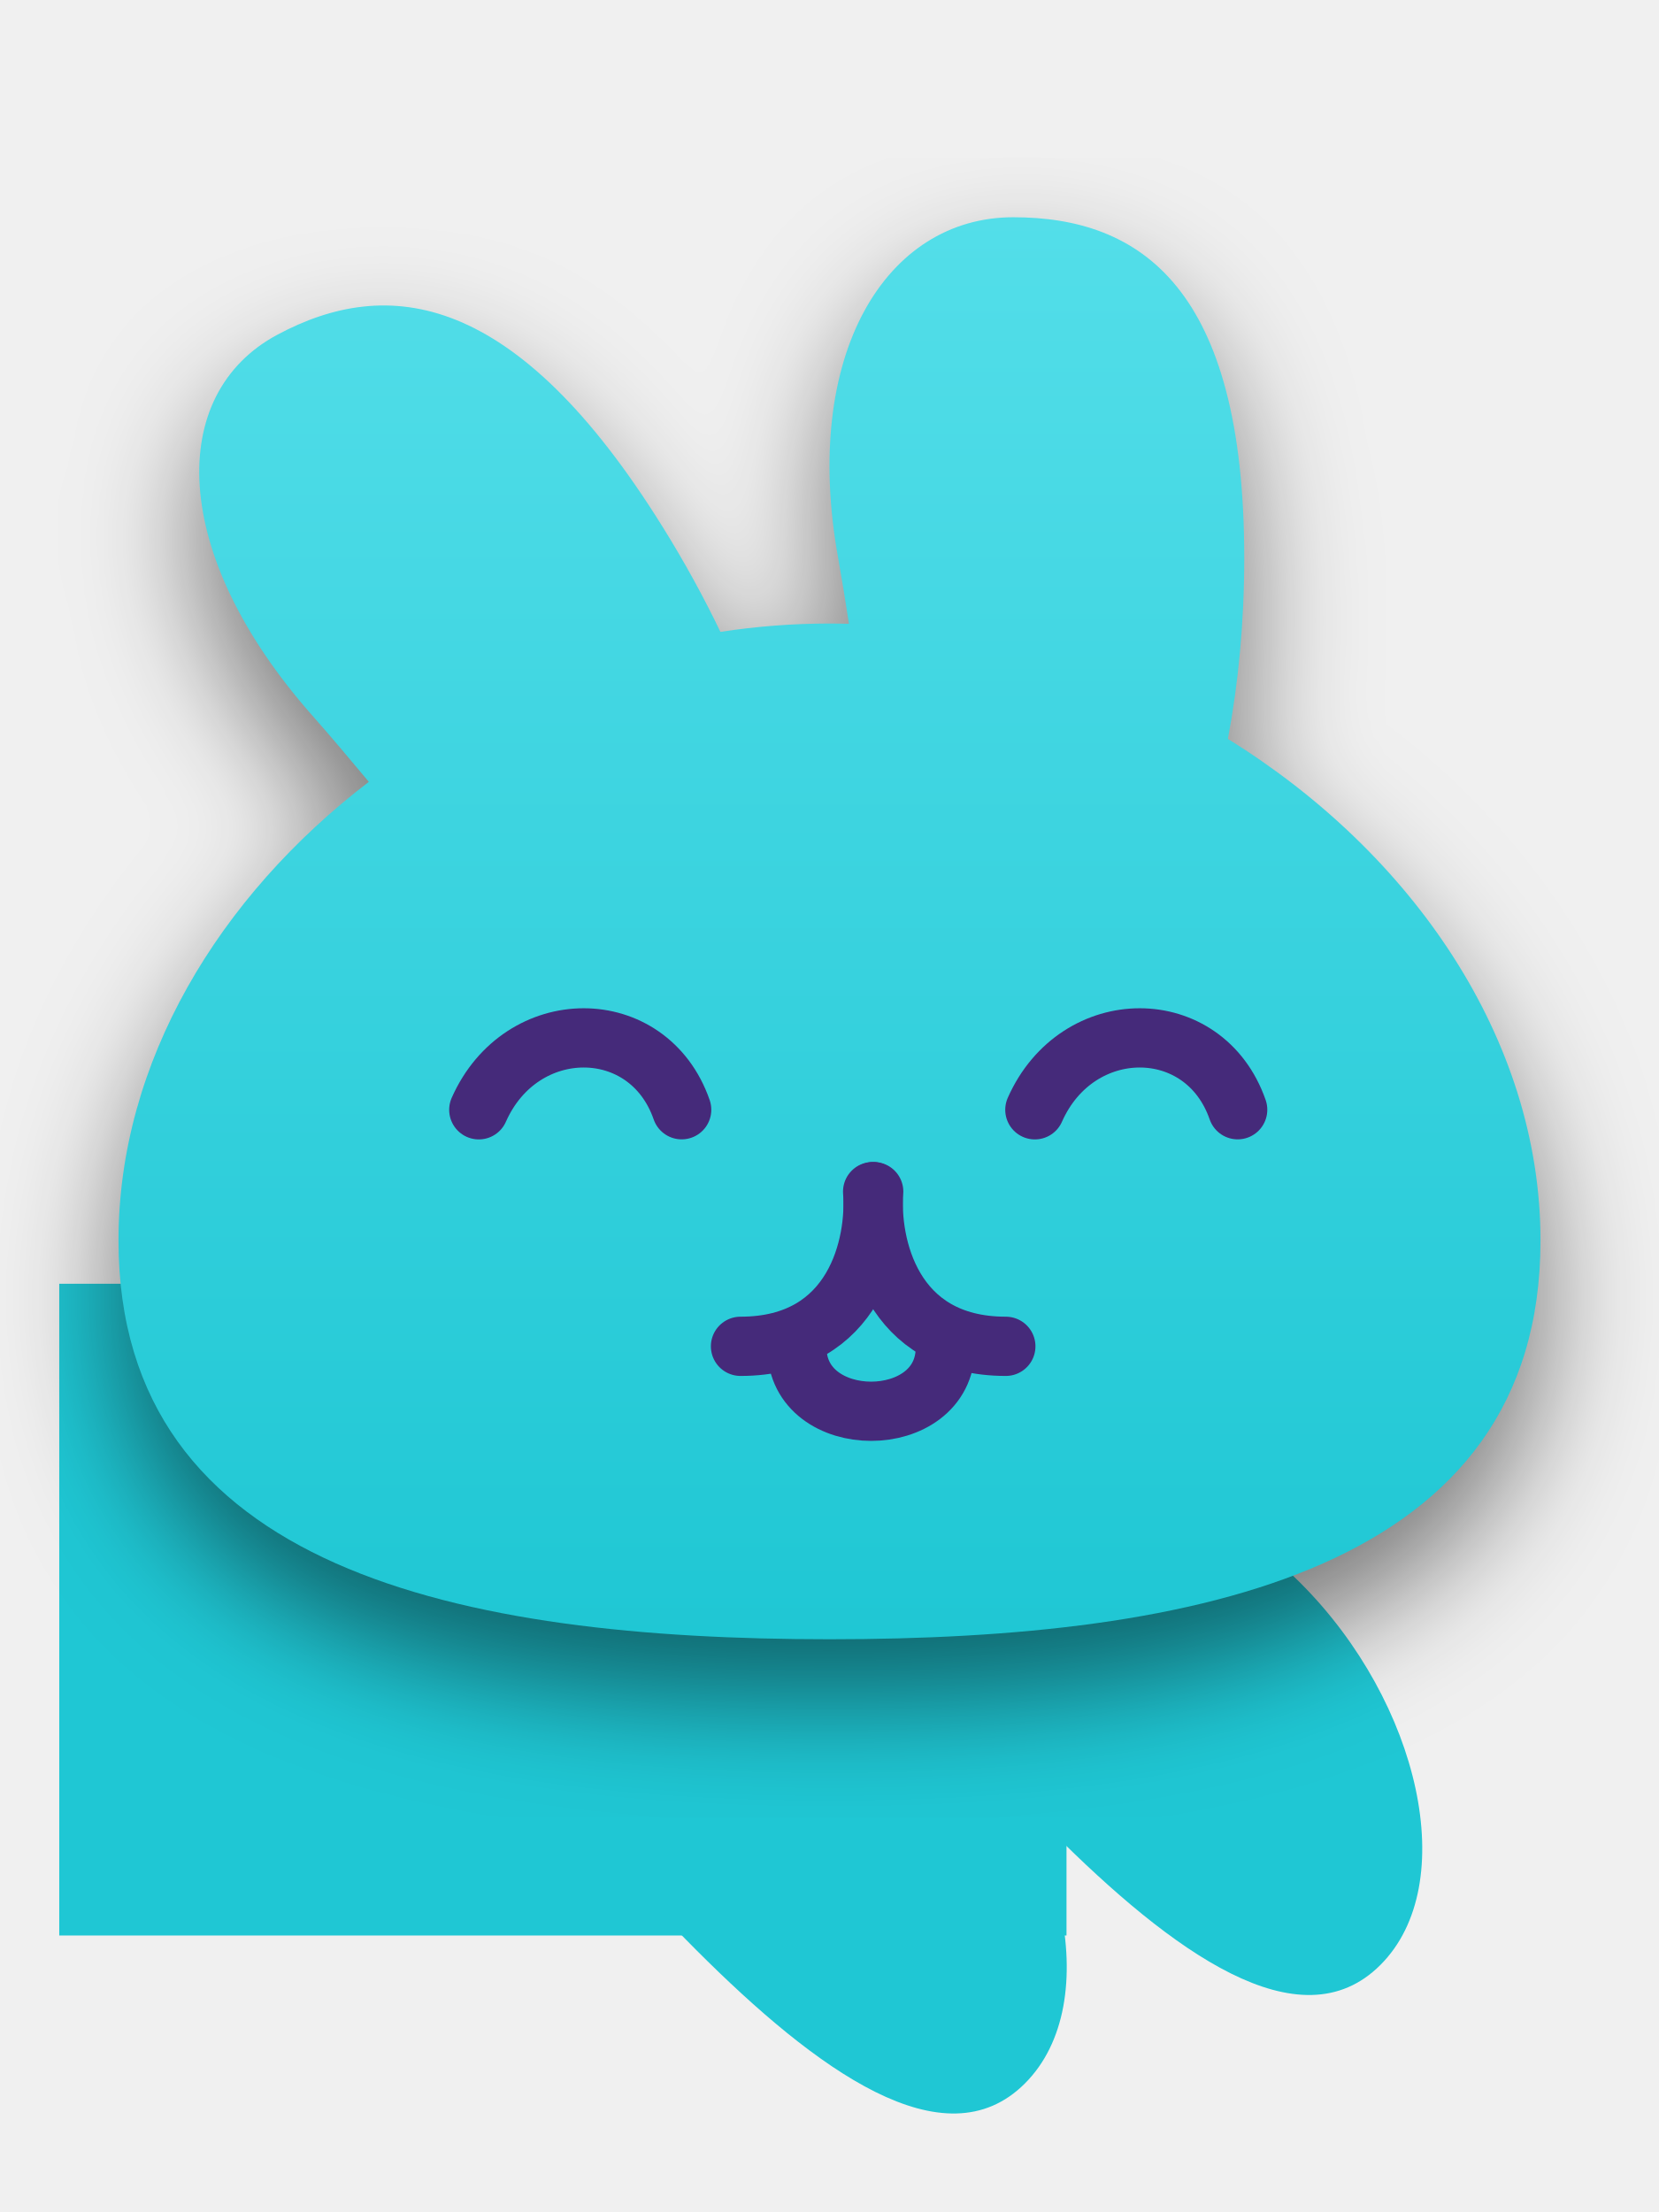
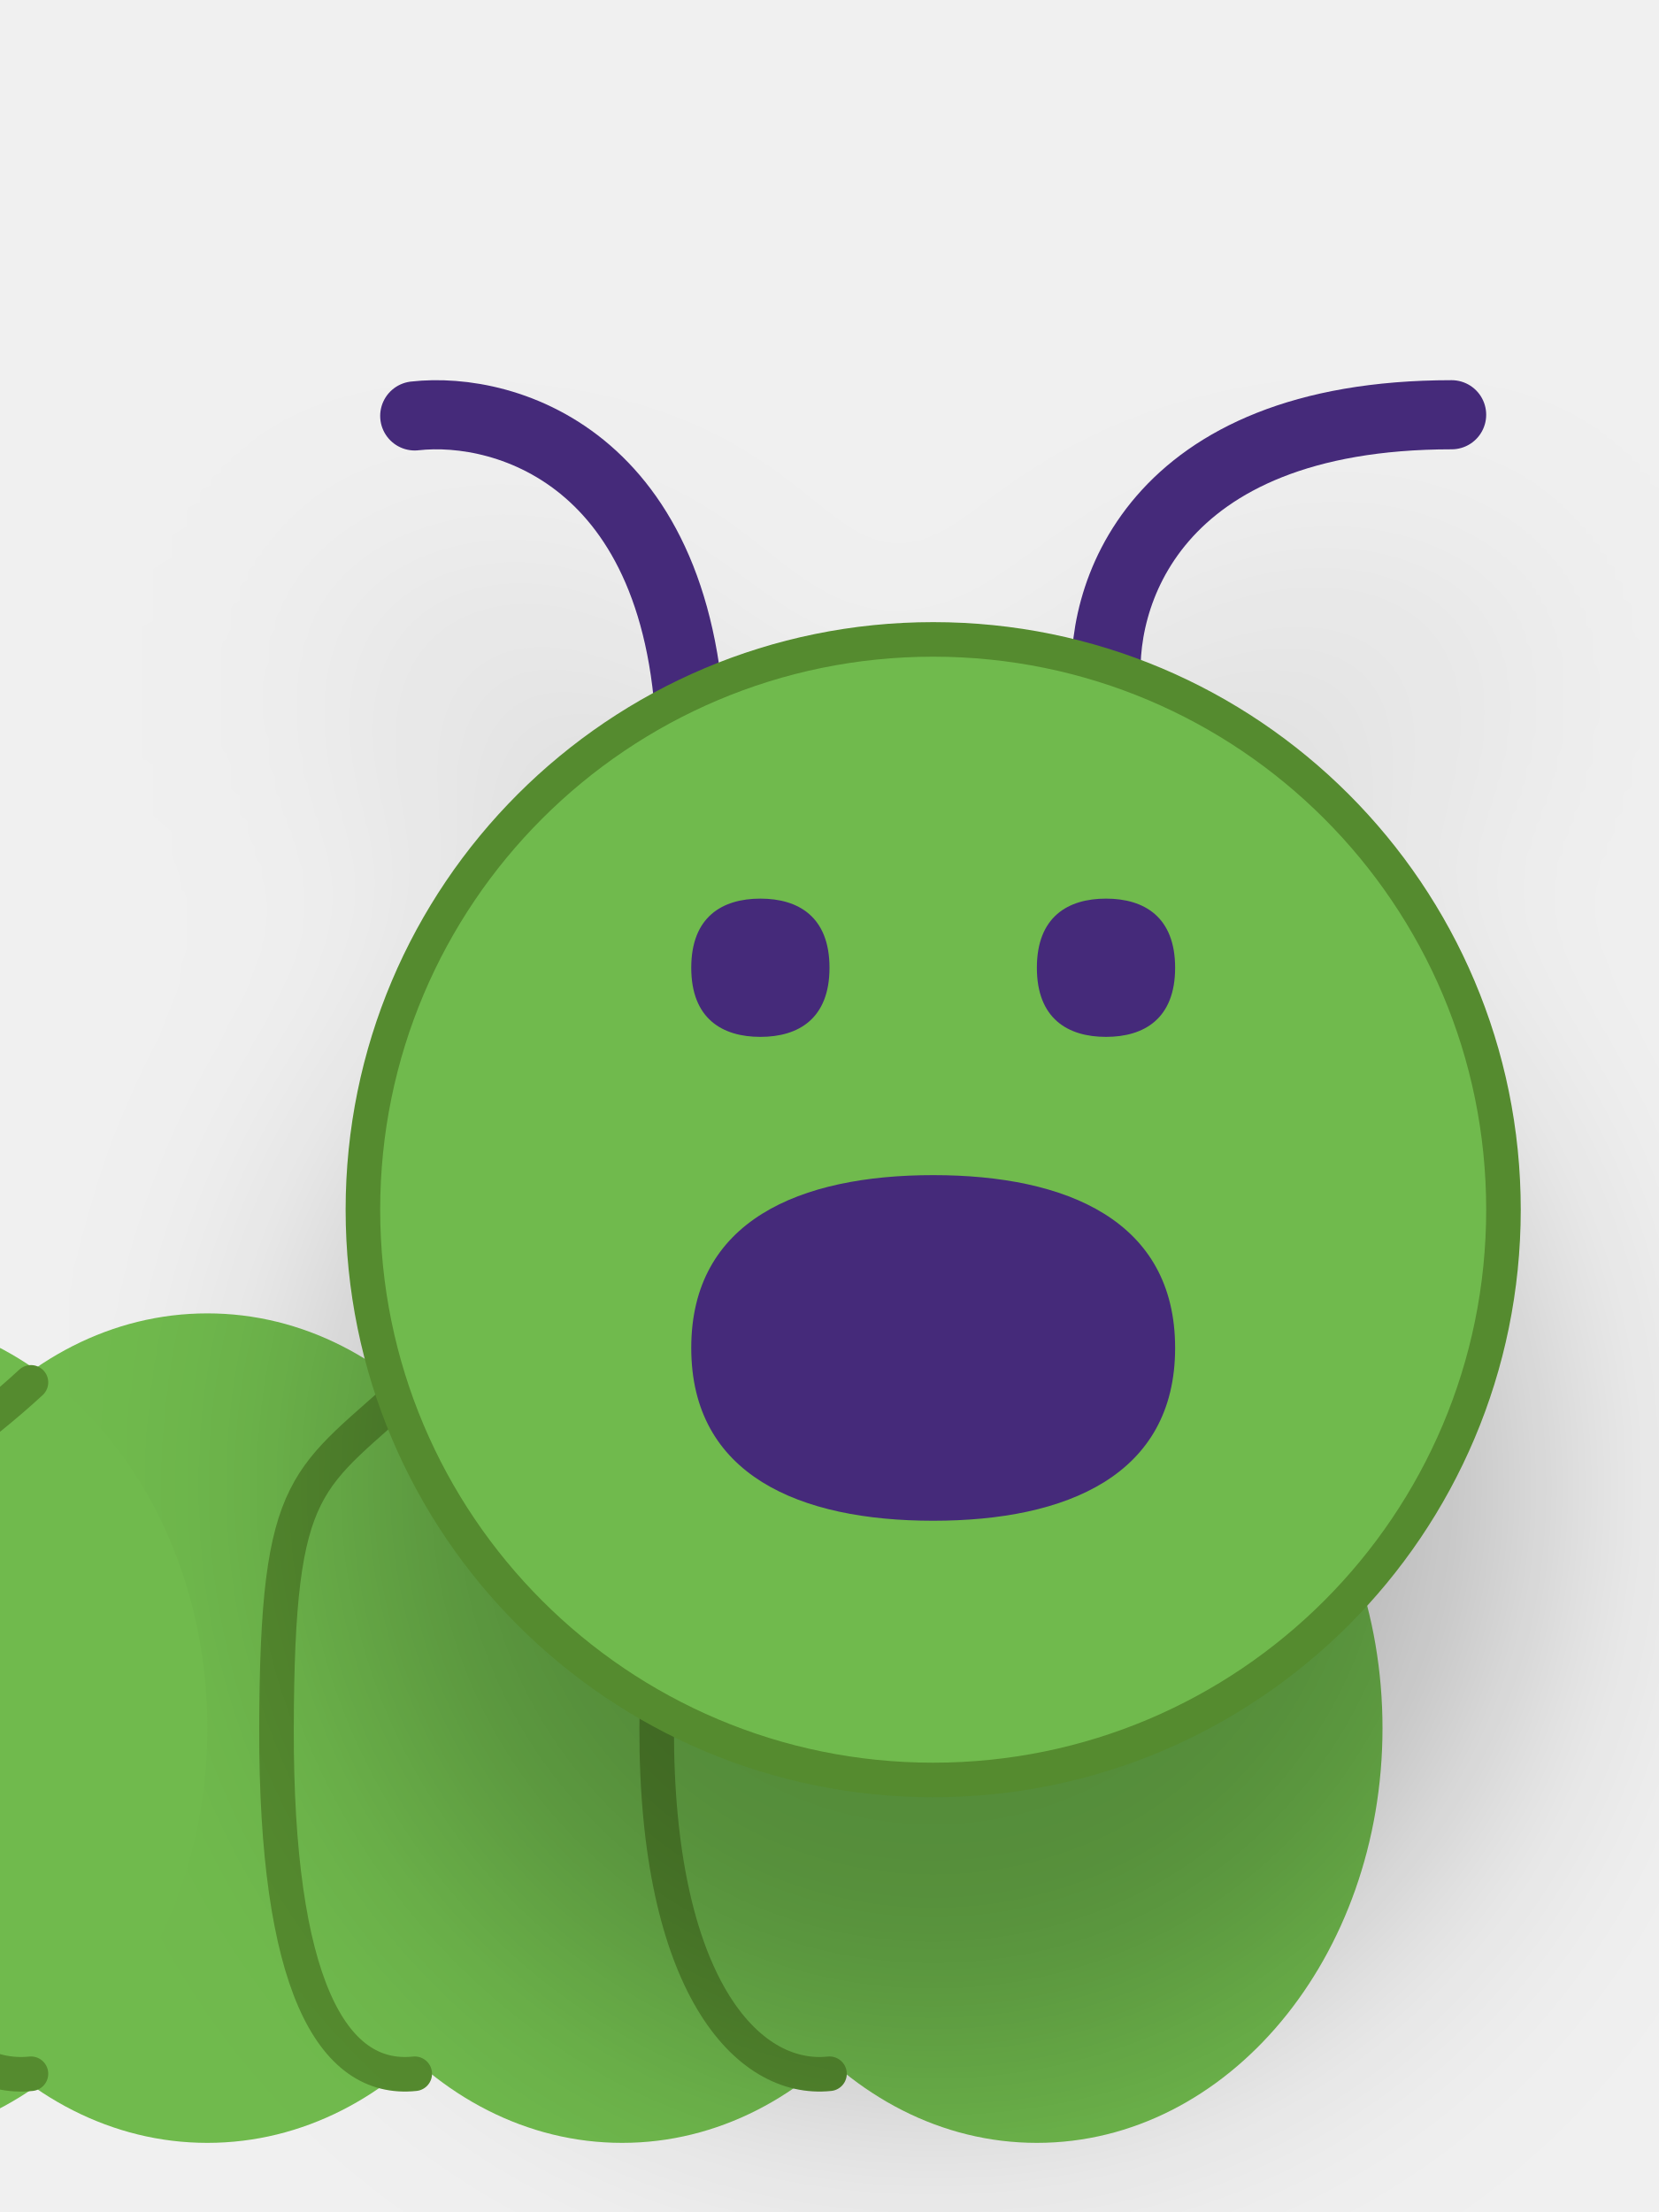
- <svg xmlns="http://www.w3.org/2000/svg" width="24" height="32" viewBox="0 0 28 32" fill="none">
-   <rect x="1" y="19" width="17" height="11" fill="#1FC7D4" />
-   <path d="M9.507 24.706C8.146 26.067 9.738 28.231 11.755 30.249C13.773 32.267 15.938 33.858 17.298 32.497C18.659 31.137 17.968 28.071 15.951 26.053C13.933 24.036 10.868 23.345 9.507 24.706Z" fill="#1FC7D4" />
-   <path d="M15.507 22.706C14.146 24.067 15.738 26.231 17.756 28.249C19.773 30.267 21.938 31.858 23.298 30.497C24.659 29.137 23.968 26.071 21.951 24.053C19.933 22.036 16.868 21.345 15.507 22.706Z" fill="#1FC7D4" />
-   <g filter="url(#filter0_d)">
-     <path fill-rule="evenodd" clip-rule="evenodd" d="M14.146 6.752C14.21 7.109 14.27 7.481 14.328 7.862C14.219 7.859 14.11 7.857 14 7.857C13.38 7.857 12.765 7.905 12.159 7.998C11.879 7.415 11.555 6.822 11.187 6.231C8.699 2.229 6.538 1.987 4.679 2.984C2.819 3.981 2.856 6.676 5.267 9.405C5.581 9.761 5.901 10.14 6.225 10.529C3.69 12.466 2 15.264 2 18.27C2 23.829 7.785 25 14 25C20.215 25 26 23.829 26 18.27C26 14.866 23.832 11.727 20.724 9.805C20.902 8.86 21 7.83 21 6.752C21 2.196 19.255 1 17.102 1C14.95 1 13.526 3.318 14.146 6.752Z" fill="url(#paint0_linear_bunnyhead_max)" />
+ <svg xmlns="http://www.w3.org/2000/svg" width="24" height="32" viewBox="0 0 24 32" fill="none">
+   <g clip-path="url(#clip0)">
+     <ellipse cx="15" cy="25" rx="5" ry="6" fill="#70BA4D" />
+     <ellipse cx="9" cy="25" rx="5" ry="6" fill="#70BA4D" />
+     <path d="M-10 26.452C-10 22.889 -7.112 20 -3.548 20H2V30H-6.452C-8.411 30 -10 28.411 -10 26.452Z" fill="#70BA4D" />
+     <path d="M2 20H3V30H2V20Z" fill="#1FC7D4" />
+     <path d="M15 20H-2V30H15V20Z" fill="#70BA4D" />
+     <path d="M12 30C10.795 30.127 9.491 28.683 9.5 25C9.509 21.317 10.577 21.441 12.134 20" stroke="#558B2F" stroke-width="0.5" stroke-linecap="round" />
+     <ellipse cx="3" cy="25" rx="5" ry="6" fill="#70BA4D" />
+     <path d="M6 30C4.795 30.127 3.991 28.683 4 25C4.009 21.317 4.443 21.441 6 20" stroke="#558B2F" stroke-width="0.5" stroke-linecap="round" />
+     <g filter="url(#filter0_d)">
+       <path d="M6 6.017C7.333 5.866 10 6.651 10 11" stroke="#452A7A" stroke-linecap="round" />
+       <path d="M16.017 10C15.866 8.667 16.651 6 21 6" stroke="#452A7A" stroke-linecap="round" />
+       <circle cx="13.5" cy="17.5" r="8.25" fill="#70BA4D" stroke="#558B2F" stroke-width="0.5" />
+       <path d="M17 19.5C17 21.341 15.433 22 13.5 22C11.567 22 10 21.341 10 19.5C10 17.659 11.567 17 13.5 17C15.433 17 17 17.659 17 19.5Z" fill="#452A7A" />
+       <path d="M12 14C12 14.736 11.552 15 11 15C10.448 15 10 14.736 10 14C10 13.264 10.448 13 11 13C11.552 13 12 13.264 12 14Z" fill="#452A7A" />
+       <path d="M17 14C17 14.736 16.552 15 16 15C15.448 15 15 14.736 15 14C15 13.264 15.448 13 16 13C16.552 13 17 13.264 17 14Z" fill="#452A7A" />
+     </g>
+     <ellipse cx="-2" cy="25" rx="5" ry="6" fill="#70BA4D" />
+     <path d="M0.448 30C-0.757 30.127 -2.009 28.683 -2 25C-1.991 21.317 -1.109 21.439 0.448 19.998" stroke="#558B2F" stroke-width="0.5" stroke-linecap="round" />
  </g>
-   <path d="M11.505 16.063C10.944 14.446 8.797 14.446 8.081 16.064" stroke="#452A7A" stroke-linecap="round" />
-   <path d="M20.889 16.063C20.328 14.446 18.182 14.446 17.466 16.064" stroke="#452A7A" stroke-linecap="round" />
-   <path d="M14.728 17.445C14.796 18.315 14.445 20.056 12.498 20.056" stroke="#452A7A" stroke-linecap="round" />
-   <path d="M14.746 17.445C14.678 18.315 15.03 20.056 16.976 20.056" stroke="#452A7A" stroke-linecap="round" />
-   <path d="M13.45 20.079C13.45 21.51 15.955 21.51 15.955 20.079" stroke="#452A7A" stroke-linecap="round" />
  <defs>
-     <filter id="filter0_d" x="0" y="0" width="28" height="28" filterUnits="userSpaceOnUse" color-interpolation-filters="sRGB">
+     <filter id="filter0_d" x="1" y="5.5" width="25" height="28.5" filterUnits="userSpaceOnUse" color-interpolation-filters="sRGB">
      <feFlood flood-opacity="0" result="BackgroundImageFix" />
      <feColorMatrix in="SourceAlpha" type="matrix" values="0 0 0 0 0 0 0 0 0 0 0 0 0 0 0 0 0 0 127 0" />
-       <feOffset dy="1" />
-       <feGaussianBlur stdDeviation="1" />
-       <feColorMatrix type="matrix" values="0 0 0 0 0 0 0 0 0 0 0 0 0 0 0 0 0 0 0.5 0" />
+       <feOffset dy="4" />
+       <feGaussianBlur stdDeviation="2" />
+       <feColorMatrix type="matrix" values="0 0 0 0 0 0 0 0 0 0 0 0 0 0 0 0 0 0 0.25 0" />
      <feBlend mode="normal" in2="BackgroundImageFix" result="effect1_dropShadow" />
      <feBlend mode="normal" in="SourceGraphic" in2="effect1_dropShadow" result="shape" />
    </filter>
-     <linearGradient id="paint0_linear_bunnyhead_max" x1="14" y1="1" x2="14" y2="25" gradientUnits="userSpaceOnUse">
-       <stop stop-color="#53DEE9" />
-       <stop offset="1" stop-color="#1FC7D4" />
-     </linearGradient>
+     <clipPath id="clip0">
+       <rect width="35" height="50" fill="white" transform="translate(-11)" />
+     </clipPath>
  </defs>
</svg>
